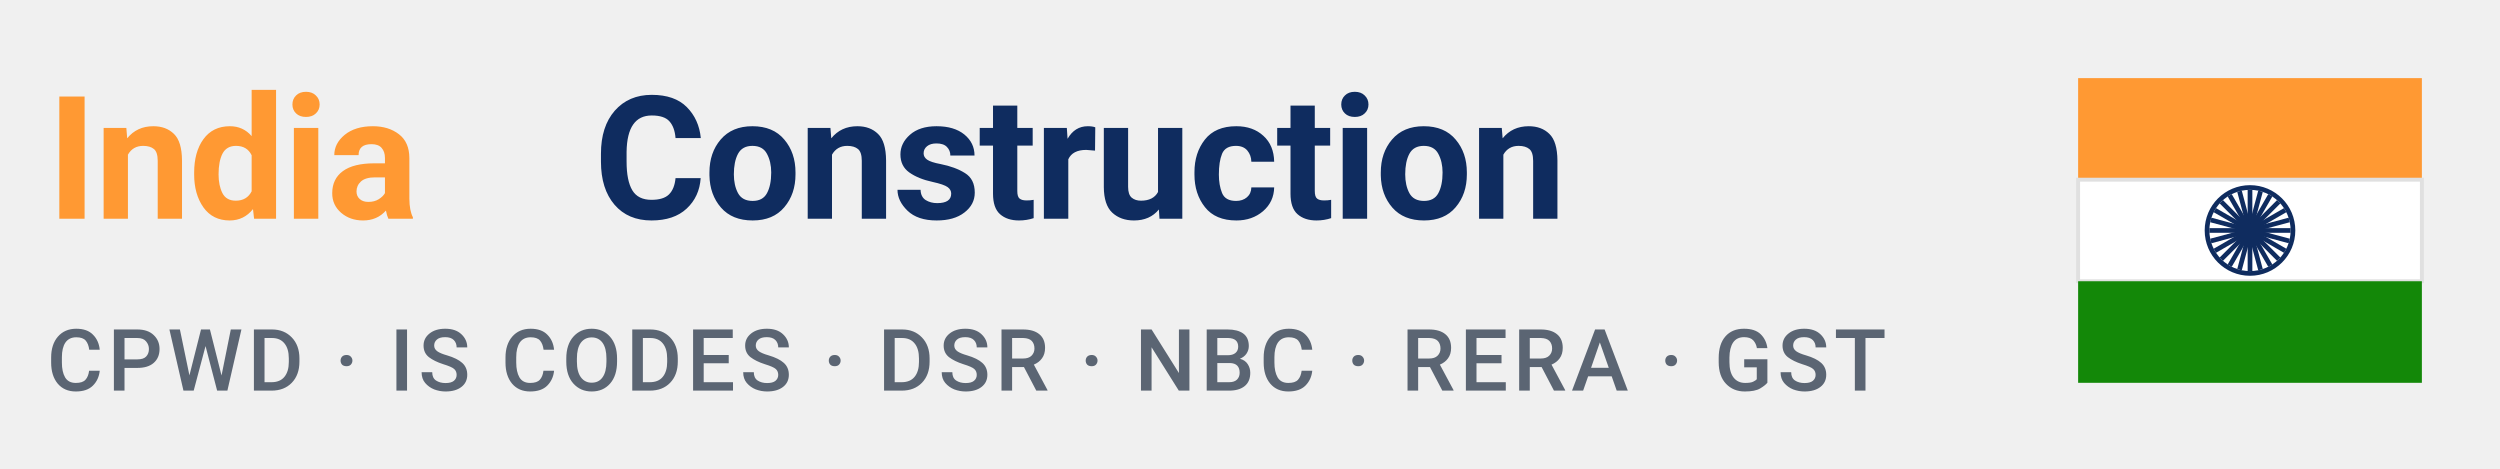
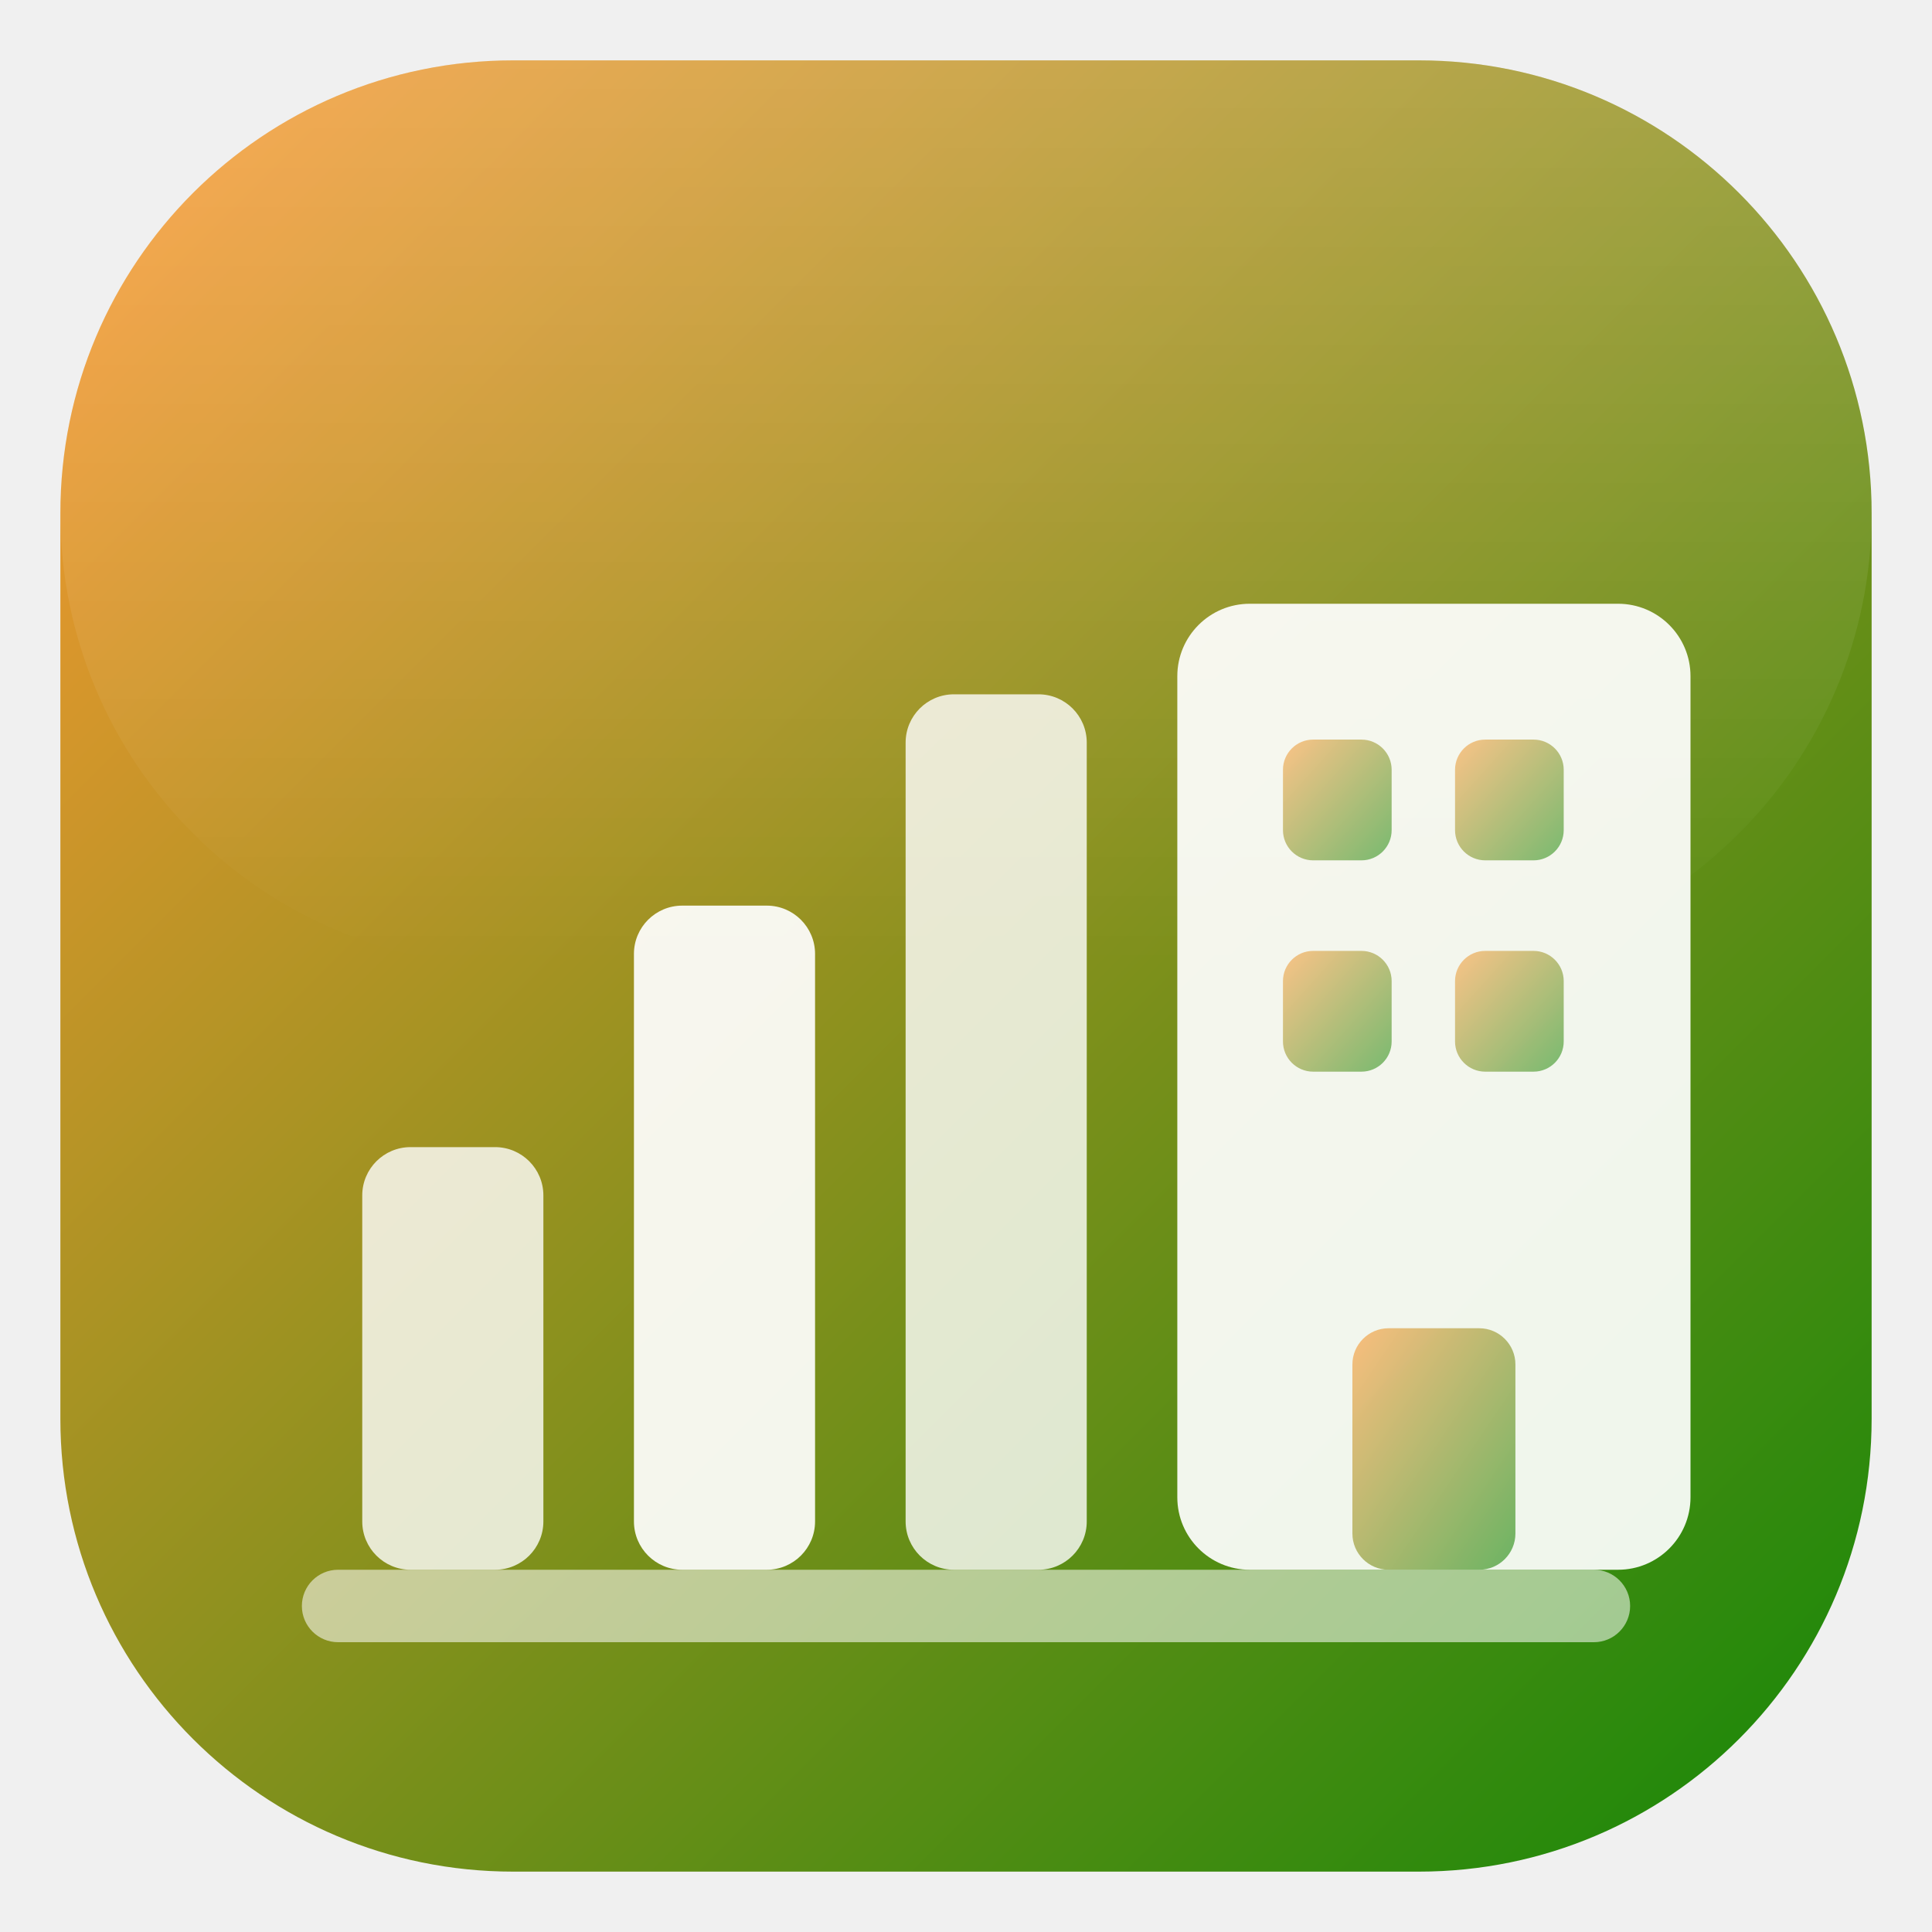
- <svg xmlns="http://www.w3.org/2000/svg" viewBox="0 0 320 60" width="320" height="60" role="img" aria-label="India Construction Pack">
-   <g font-family="-apple-system, BlinkMacSystemFont, 'Segoe UI', Roboto, 'Helvetica Neue', Arial, sans-serif" font-weight="700" letter-spacing="-0.3">
-     <text x="6" y="28" font-size="22" fill="#FF9933">India</text>
-     <text x="76" y="28" font-size="22" fill="#0F2C5F">Construction</text>
-     <text x="6" y="50" font-size="11" fill="#5B6573" font-weight="500" letter-spacing="0.6">CPWD · IS CODES · DSR · NBC · RERA · GST</text>
-   </g>
-   <g transform="translate(266, 10)">
-     <rect x="0" y="0" width="44" height="13" fill="#FF9933" />
-     <rect x="0" y="13" width="44" height="13" fill="#FFFFFF" stroke="#E0E0E0" stroke-width="0.5" />
-     <rect x="0" y="26" width="44" height="13" fill="#138808" />
-     <g transform="translate(22, 19.5)" stroke="#0F2C5F" stroke-width="0.6" fill="none">
-       <circle r="5.5" />
-       <circle r="1.2" fill="#0F2C5F" />
-       <g>
-         <line x1="0" y1="-5.2" x2="0" y2="5.2" />
-         <line x1="0" y1="-5.2" x2="0" y2="5.2" transform="rotate(15)" />
-         <line x1="0" y1="-5.2" x2="0" y2="5.2" transform="rotate(30)" />
-         <line x1="0" y1="-5.2" x2="0" y2="5.2" transform="rotate(45)" />
-         <line x1="0" y1="-5.2" x2="0" y2="5.2" transform="rotate(60)" />
-         <line x1="0" y1="-5.2" x2="0" y2="5.2" transform="rotate(75)" />
-         <line x1="0" y1="-5.2" x2="0" y2="5.2" transform="rotate(90)" />
-         <line x1="0" y1="-5.2" x2="0" y2="5.2" transform="rotate(105)" />
-         <line x1="0" y1="-5.2" x2="0" y2="5.2" transform="rotate(120)" />
-         <line x1="0" y1="-5.2" x2="0" y2="5.2" transform="rotate(135)" />
-         <line x1="0" y1="-5.2" x2="0" y2="5.2" transform="rotate(150)" />
-         <line x1="0" y1="-5.2" x2="0" y2="5.2" transform="rotate(165)" />
-       </g>
-     </g>
-   </g>
+ <svg xmlns="http://www.w3.org/2000/svg" viewBox="0 0 64 64" role="img" aria-label="India Construction Pack">
+   <defs>
+     <linearGradient id="g_india_cpwd" x1="0" y1="0" x2="1" y2="1">
+       <stop offset="0" stop-color="#ff9933" />
+       <stop offset="1" stop-color="#138808" />
+     </linearGradient>
+     <linearGradient id="s_india_cpwd" x1="0" y1="0" x2="0" y2="1">
+       <stop offset="0" stop-color="#ffffff" stop-opacity=".18" />
+       <stop offset="1" stop-color="#ffffff" stop-opacity="0" />
+     </linearGradient>
+   </defs>
+   <rect x="2" y="2" width="60" height="60" rx="15" fill="url(#g_india_cpwd)" />
+   <rect x="2" y="2" width="60" height="30" rx="15" fill="url(#s_india_cpwd)" />
+   <rect x="12" y="38" width="6" height="14" rx="1.6" fill="#fff" opacity=".80" />
+   <rect x="21" y="30" width="6" height="22" rx="1.6" fill="#fff" opacity=".92" />
+   <rect x="30" y="23" width="6" height="29" rx="1.6" fill="#fff" opacity=".80" />
+   <rect x="39" y="20" width="17" height="32" rx="2.4" fill="#fff" opacity=".92" />
+   <rect x="42.5" y="24.5" width="3.6" height="4" rx="1" fill="url(#g_india_cpwd)" opacity=".55" />
+   <rect x="48.2" y="24.5" width="3.6" height="4" rx="1" fill="url(#g_india_cpwd)" opacity=".55" />
+   <rect x="42.5" y="31.5" width="3.6" height="4" rx="1" fill="url(#g_india_cpwd)" opacity=".55" />
+   <rect x="48.2" y="31.5" width="3.6" height="4" rx="1" fill="url(#g_india_cpwd)" opacity=".55" />
+   <rect x="44.8" y="44" width="5.4" height="8" rx="1.2" fill="url(#g_india_cpwd)" opacity=".60" />
+   <rect x="10" y="52" width="44" height="2.4" rx="1.2" fill="#fff" opacity=".55" />
</svg>
